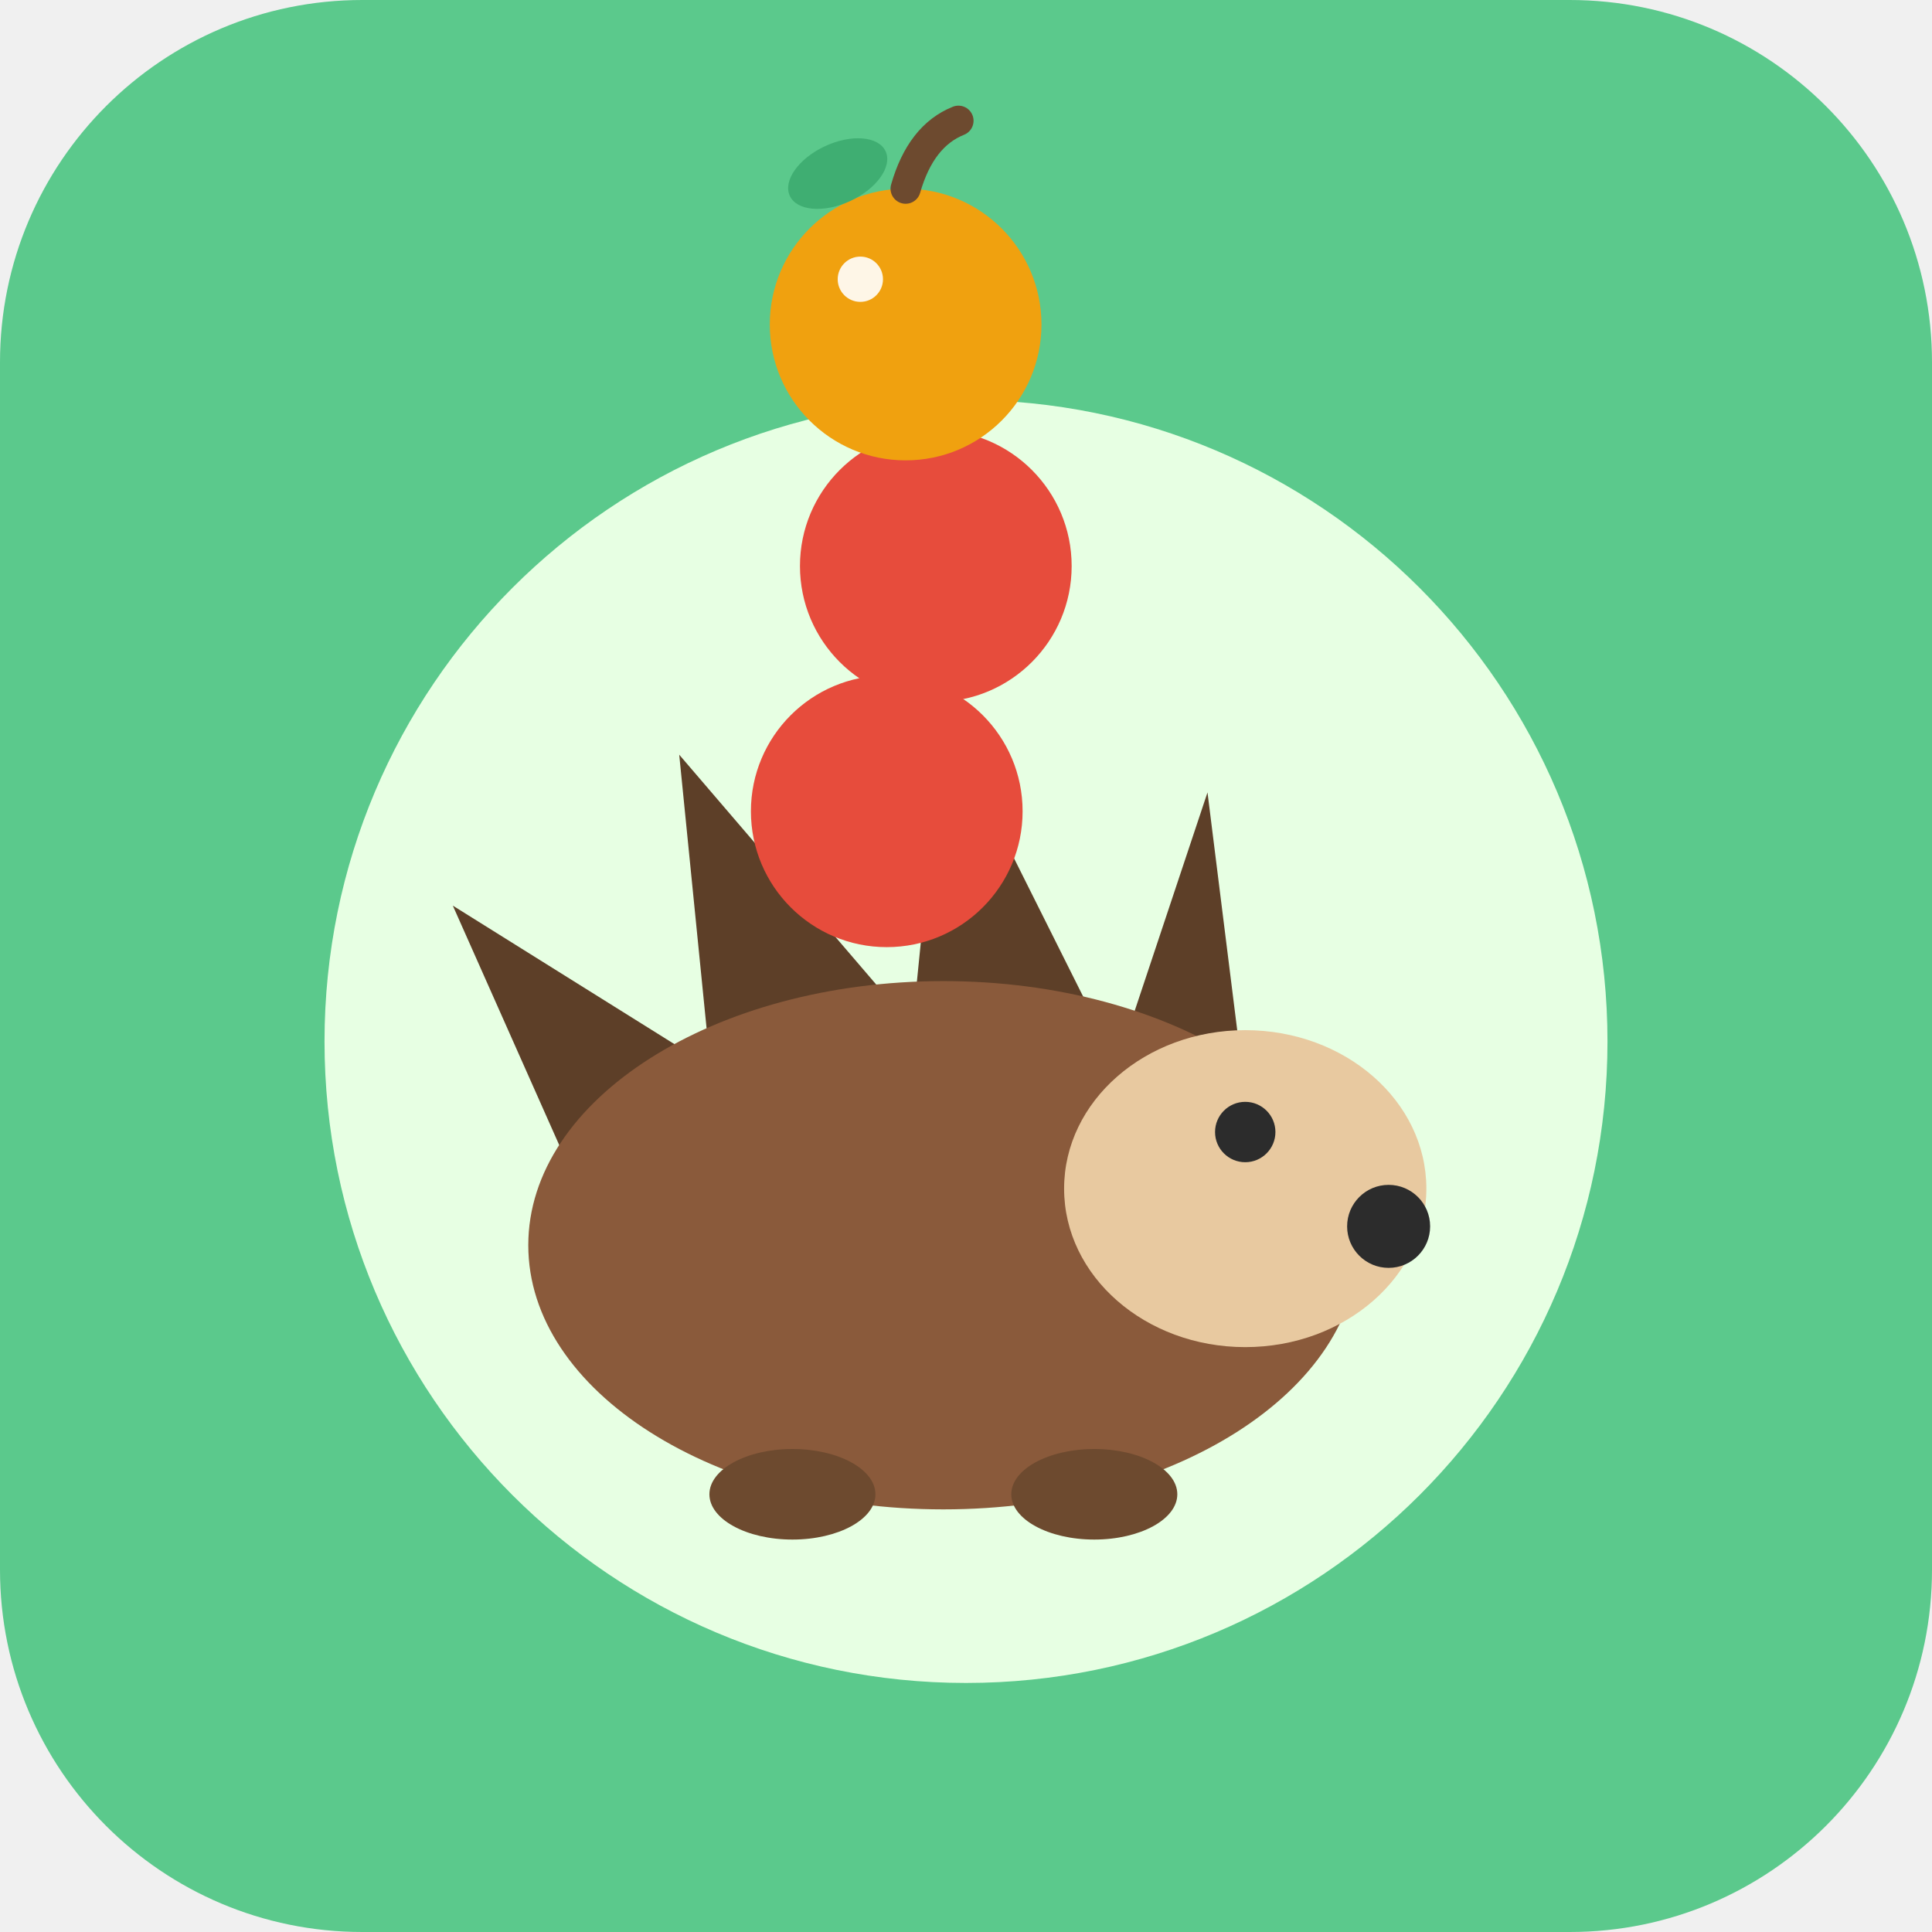
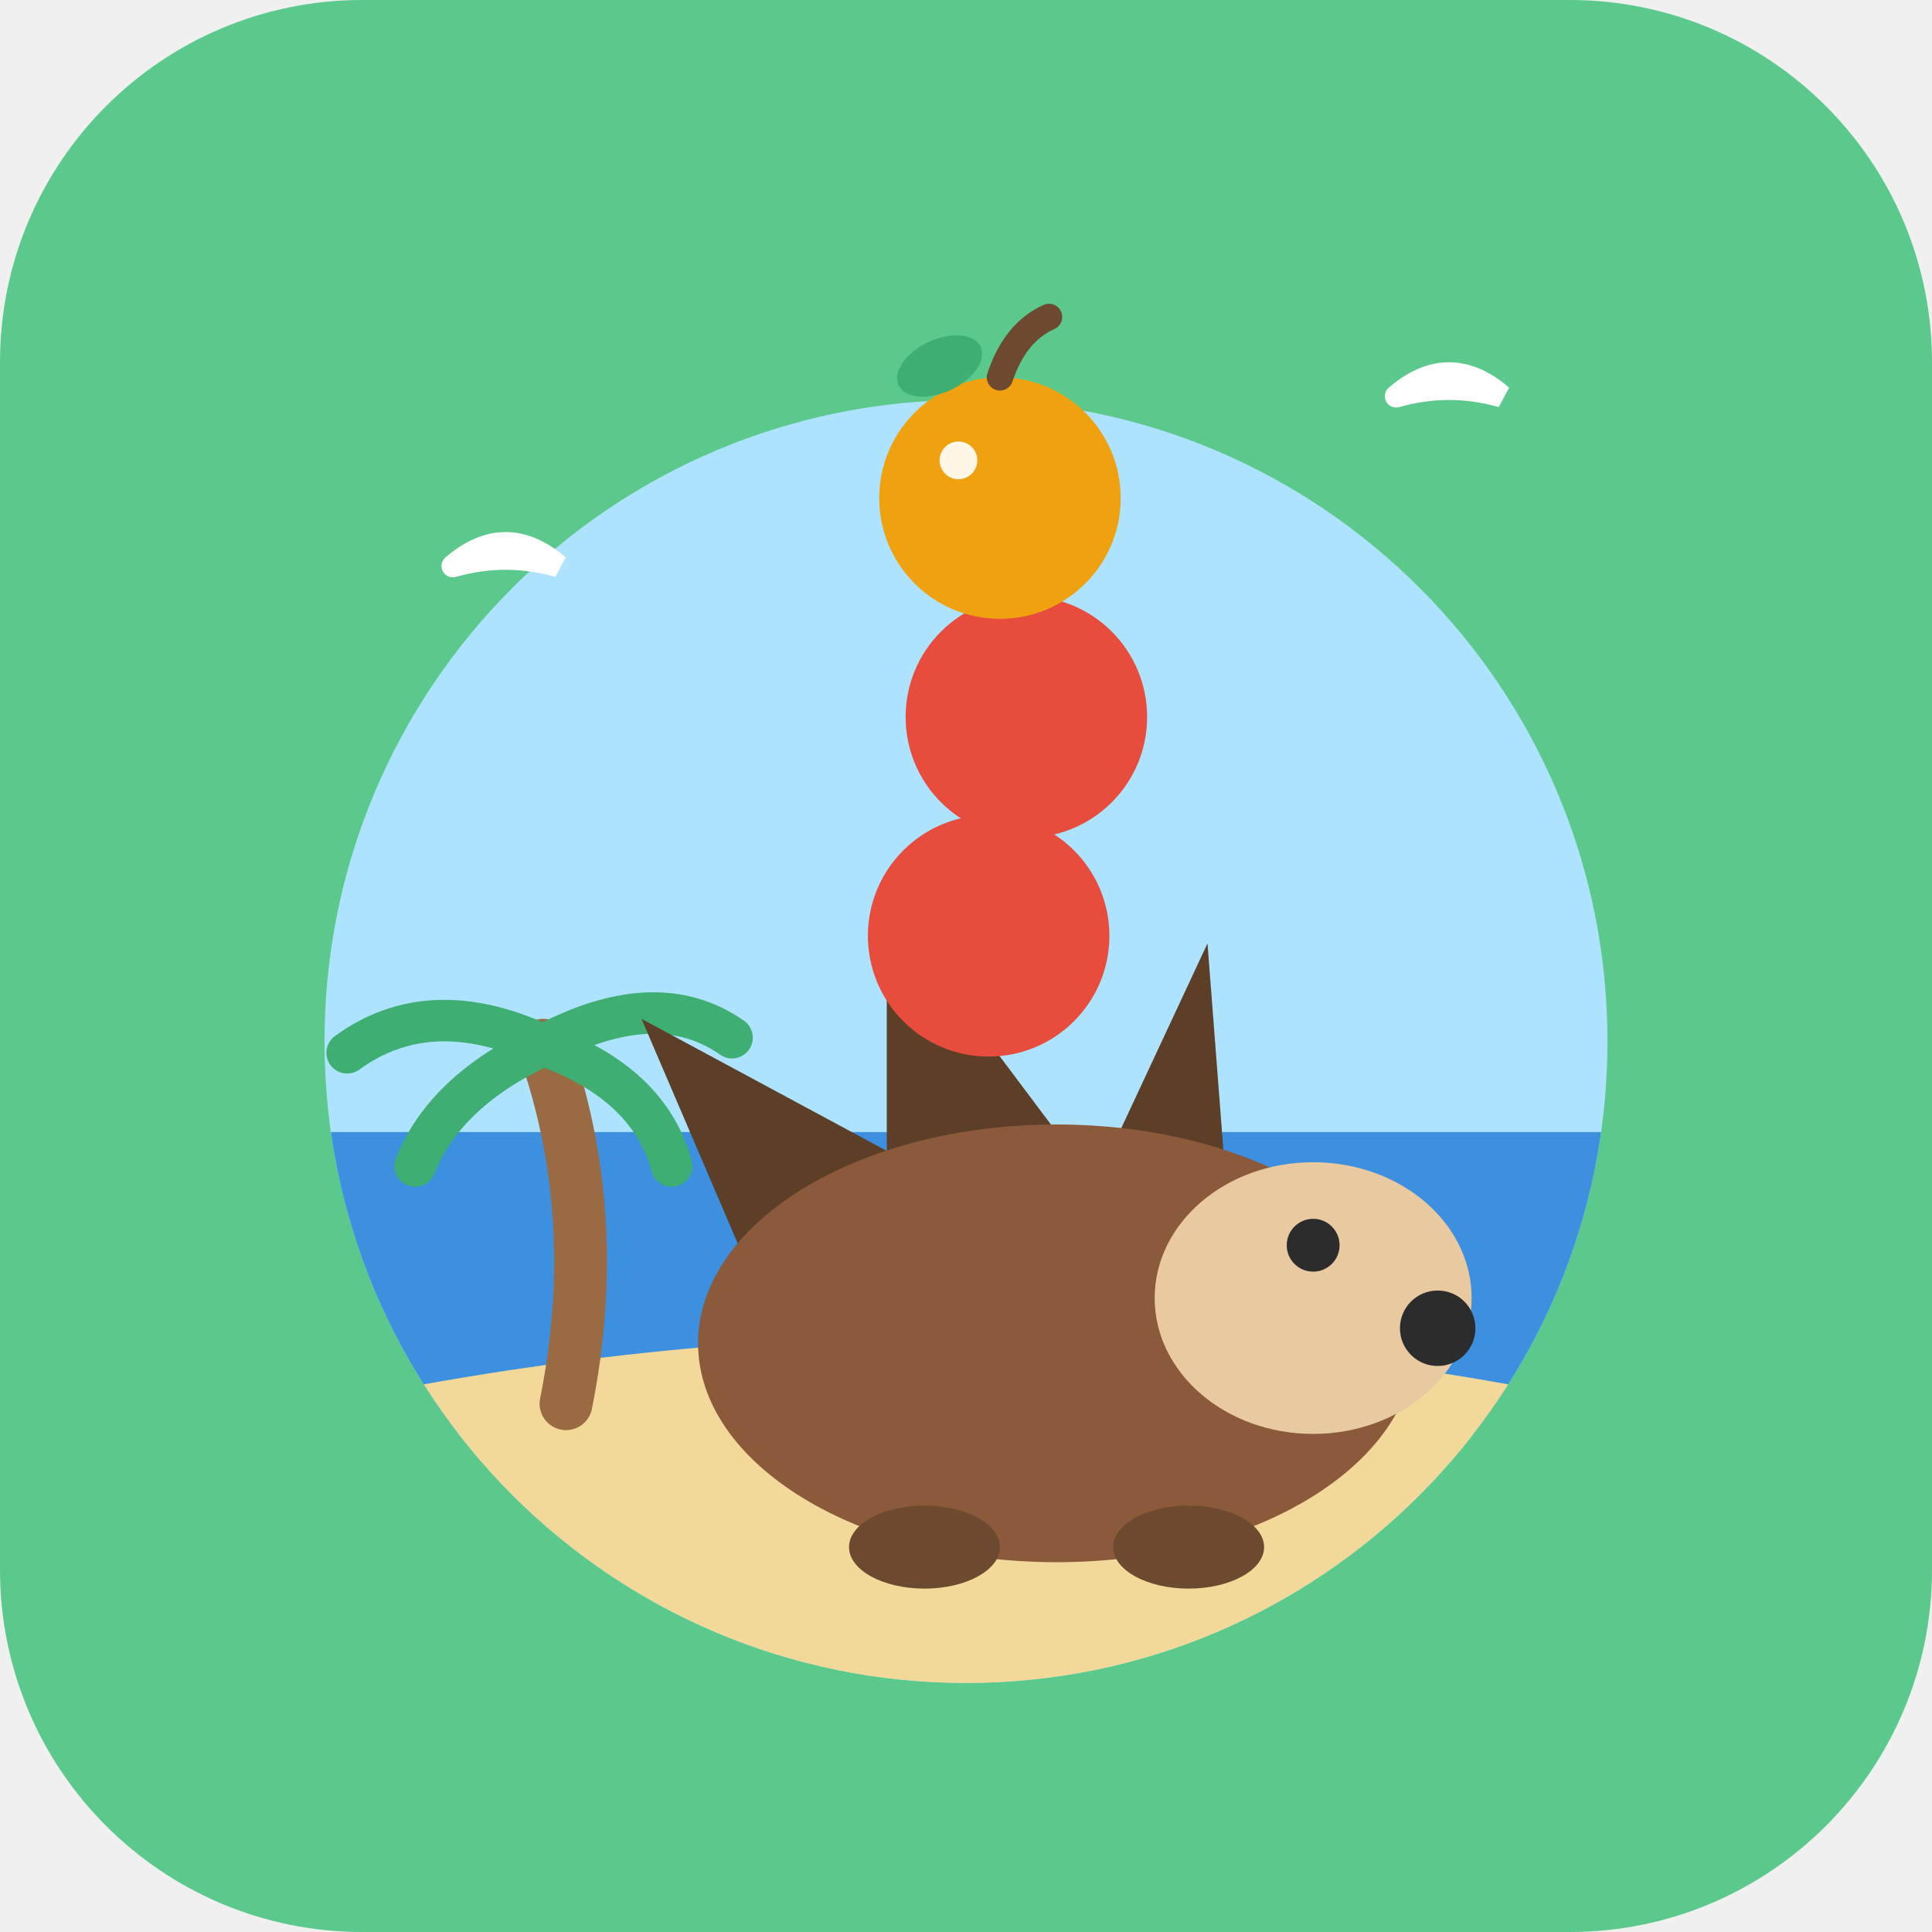
<svg xmlns="http://www.w3.org/2000/svg" width="512" height="512" viewBox="0 0 512 512">
  <rect width="512" height="512" rx="96" fill="#5bc98c" />
-   <circle cx="256" cy="276" r="170" fill="#e7ffe3" />
+   <circle cx="256" cy="276" r="170" fill="#aee3ff" />
+   <clipPath id="c">
+     <circle cx="256" cy="276" r="170" />
+   </clipPath>
+   <g clip-path="url(#c)">
+     <rect x="86" y="300" width="340" height="80" fill="#3d8fe0" />
+     <path d="M86 446 L86 372 Q256 336 426 372 L426 446 Z" fill="#f2d99a" />
+   </g>
+   <g>
+     <path d="M150 372 q10 -50 -6 -95" stroke="#9a6b42" stroke-width="14" fill="none" stroke-linecap="round" />
+     <g stroke="#3fae72" stroke-width="11" fill="none" stroke-linecap="round">
+       <path d="M144 277 q-30 -14 -52 2" />
+       <path d="M144 277 q-26 12 -34 32" />
+       <path d="M144 277 q30 -16 50 -2" />
+       <path d="M144 277 q28 10 34 32" />
+     </g>
+   </g>
  <g fill="#5d3f28">
-     <polygon points="160,330 120,240 200,290" />
-     <polygon points="190,300 180,200 240,270" />
-     <polygon points="240,290 250,190 290,270" />
-     <polygon points="290,300 320,210 330,290" />
+     <polygon points="200,340 170,270 235,305" />
+     <polygon points="235,320 235,240 280,300" />
+     <polygon points="285,325 320,250 325,315" />
  </g>
-   <ellipse cx="250" cy="330" rx="110" ry="70" fill="#8a5a3b" />
-   <ellipse cx="330" cy="315" rx="48" ry="42" fill="#e8c9a0" />
-   <circle cx="330" cy="300" r="8" fill="#2c2c2c" />
-   <circle cx="368" cy="325" r="11" fill="#2c2c2c" />
-   <ellipse cx="210" cy="396" rx="22" ry="12" fill="#6d4a2f" />
-   <ellipse cx="290" cy="396" rx="22" ry="12" fill="#6d4a2f" />
+   <ellipse cx="280" cy="356" rx="95" ry="58" fill="#8a5a3b" />
+   <ellipse cx="348" cy="344" rx="42" ry="36" fill="#e8c9a0" />
+   <circle cx="348" cy="330" r="7" fill="#2c2c2c" />
+   <circle cx="381" cy="352" r="10" fill="#2c2c2c" />
+   <ellipse cx="245" cy="410" rx="20" ry="11" fill="#6d4a2f" />
+   <ellipse cx="315" cy="410" rx="20" ry="11" fill="#6d4a2f" />
  <g>
-     <circle cx="235" cy="215" r="36" fill="#e74c3c" />
-     <circle cx="248" cy="150" r="36" fill="#e74c3c" />
-     <circle cx="240" cy="86" r="36" fill="#f0a10f" />
-     <path d="M240 50 q4 -14 14 -18" stroke="#6d4a2f" stroke-width="8" fill="none" stroke-linecap="round" />
-     <ellipse cx="222" cy="46" rx="14" ry="8" fill="#3fae72" transform="rotate(-25 222 46)" />
-     <circle cx="228" cy="74" r="6" fill="#ffffff" opacity="0.9" />
+     <circle cx="262" cy="248" r="32" fill="#e74c3c" />
+     <circle cx="272" cy="190" r="32" fill="#e74c3c" />
+     <circle cx="265" cy="132" r="32" fill="#f0a10f" />
+     <path d="M265 100 q4 -12 13 -16" stroke="#6d4a2f" stroke-width="7" fill="none" stroke-linecap="round" />
+     <ellipse cx="249" cy="97" rx="12" ry="7" fill="#3fae72" transform="rotate(-25 249 97)" />
+     <circle cx="254" cy="122" r="5" fill="#ffffff" opacity="0.9" />
+   </g>
+   <g fill="#ffffff">
+     <path d="M120 150 q14 -12 28 0 q-14 -4 -28 0" stroke="#ffffff" stroke-width="6" fill="none" stroke-linecap="round" />
+     <path d="M370 105 q14 -12 28 0 q-14 -4 -28 0" stroke="#ffffff" stroke-width="6" fill="none" stroke-linecap="round" />
  </g>
</svg>
